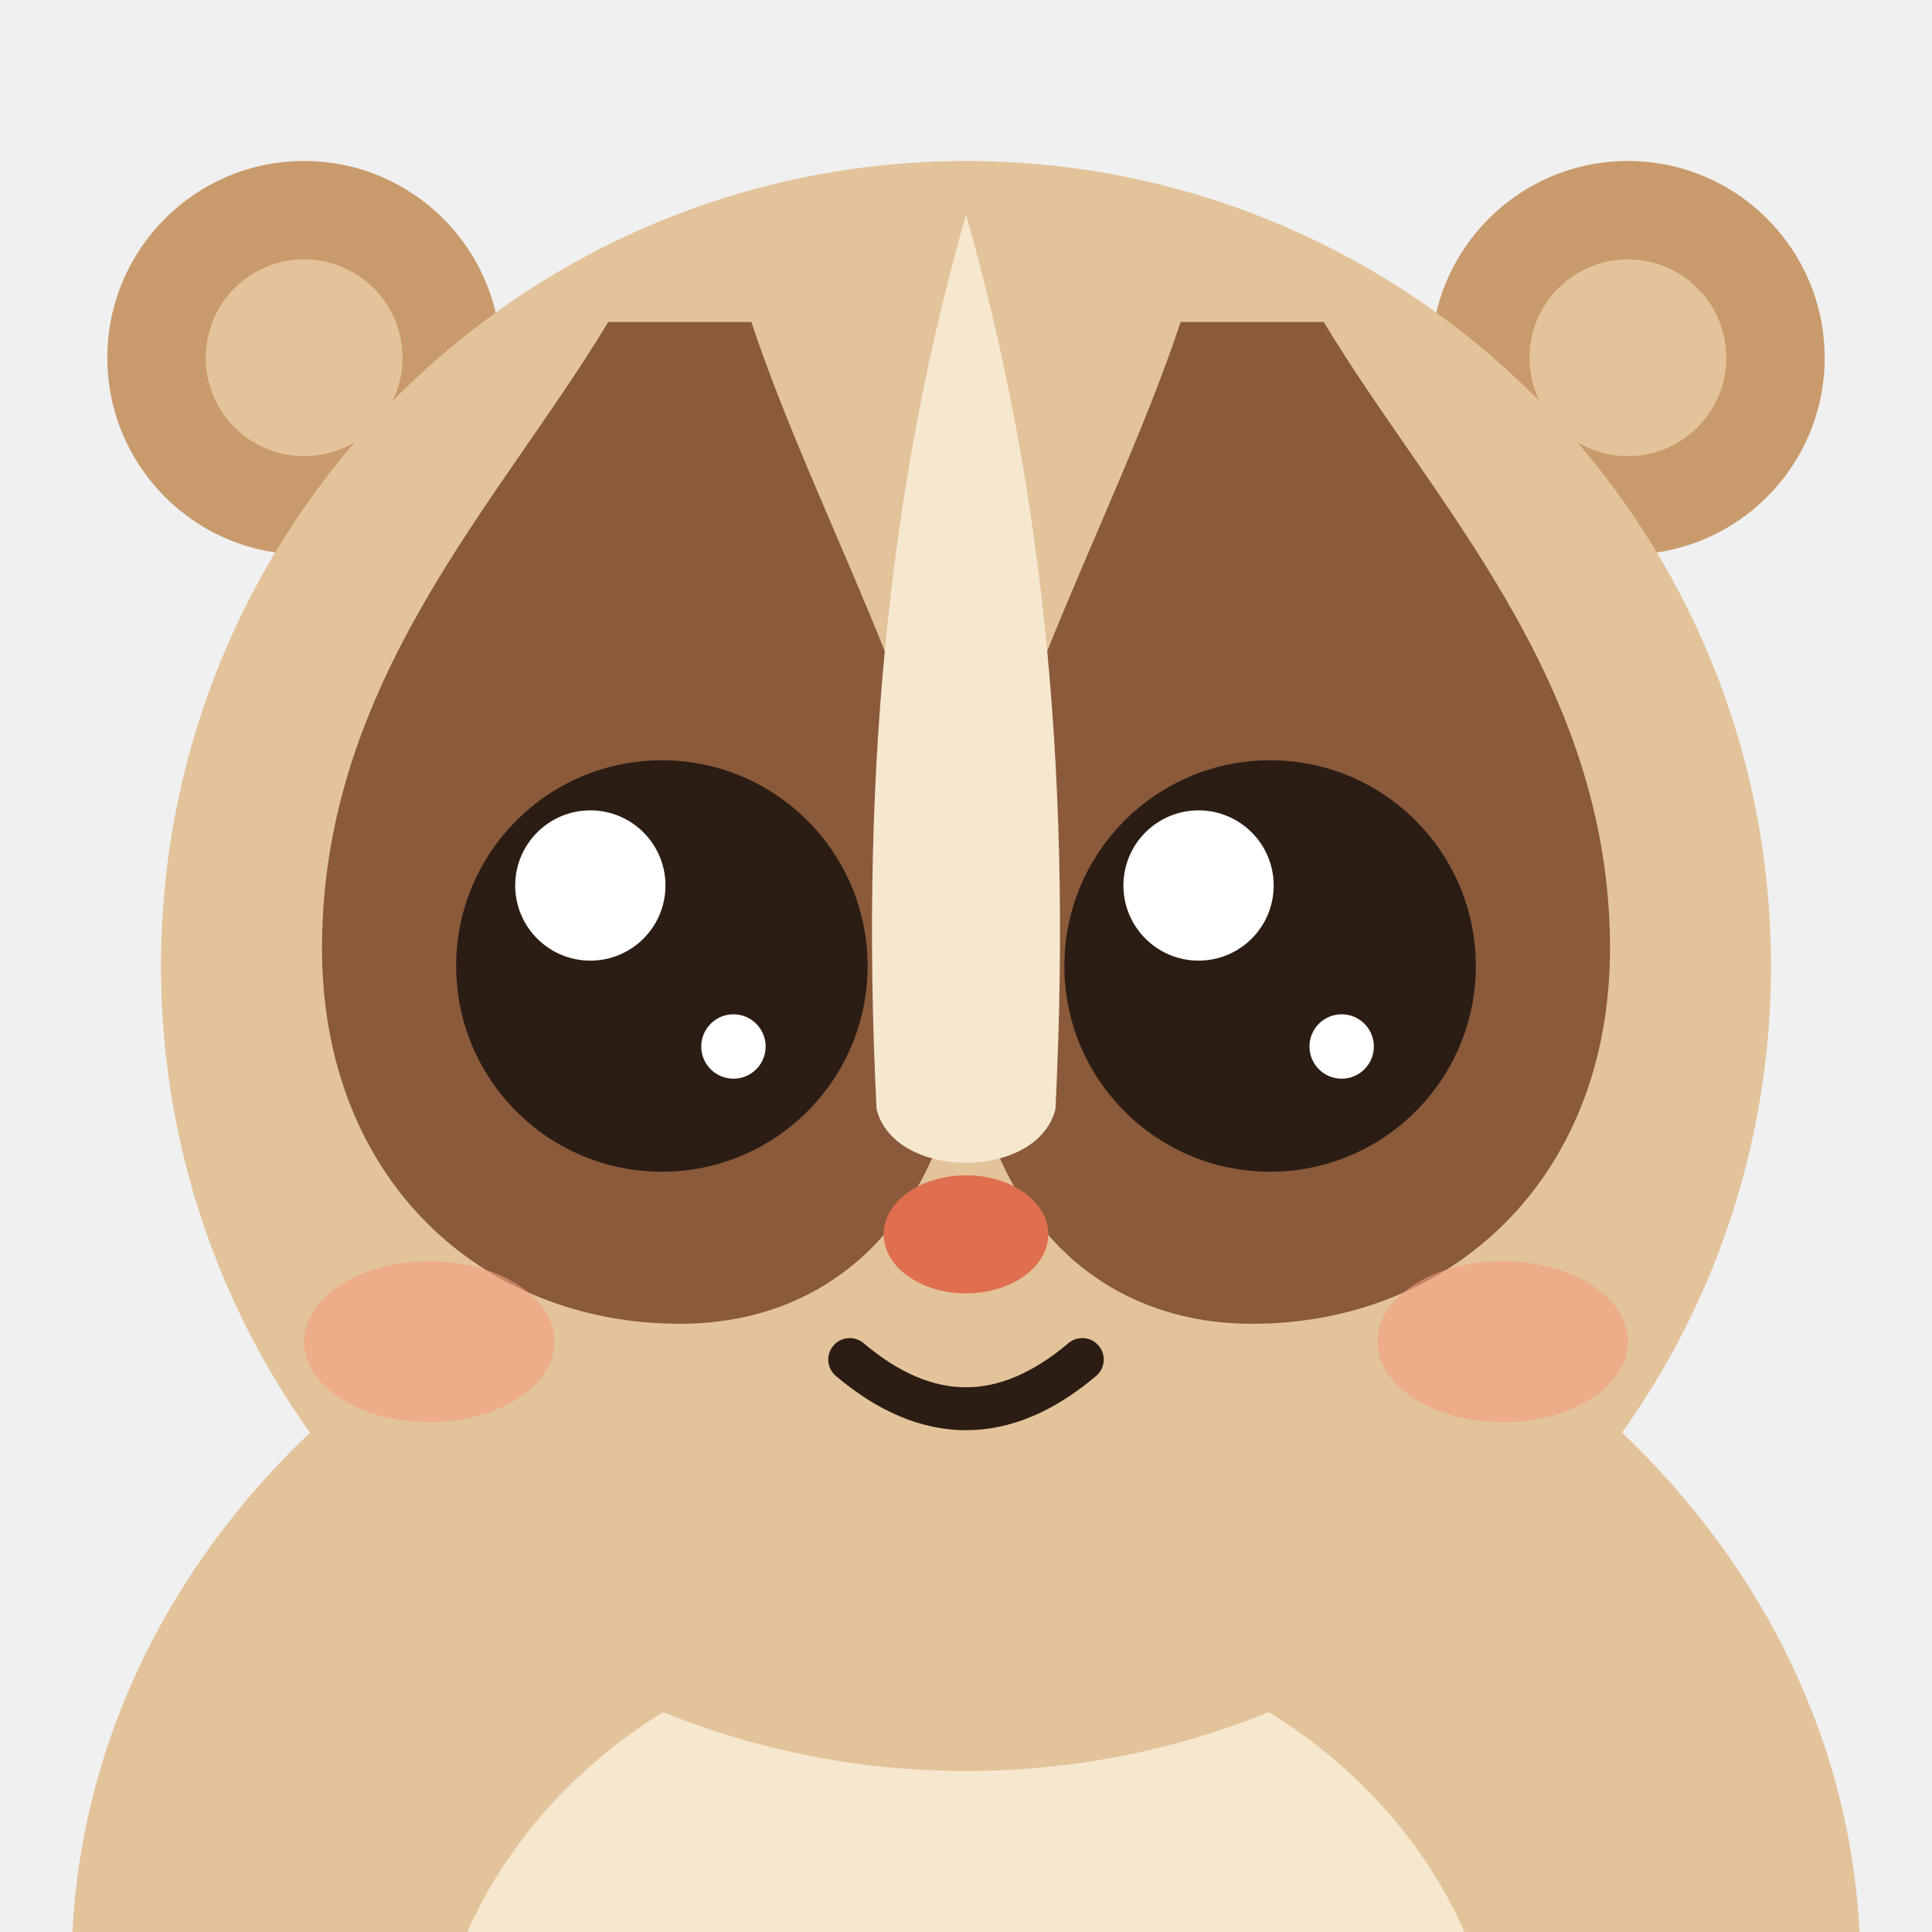
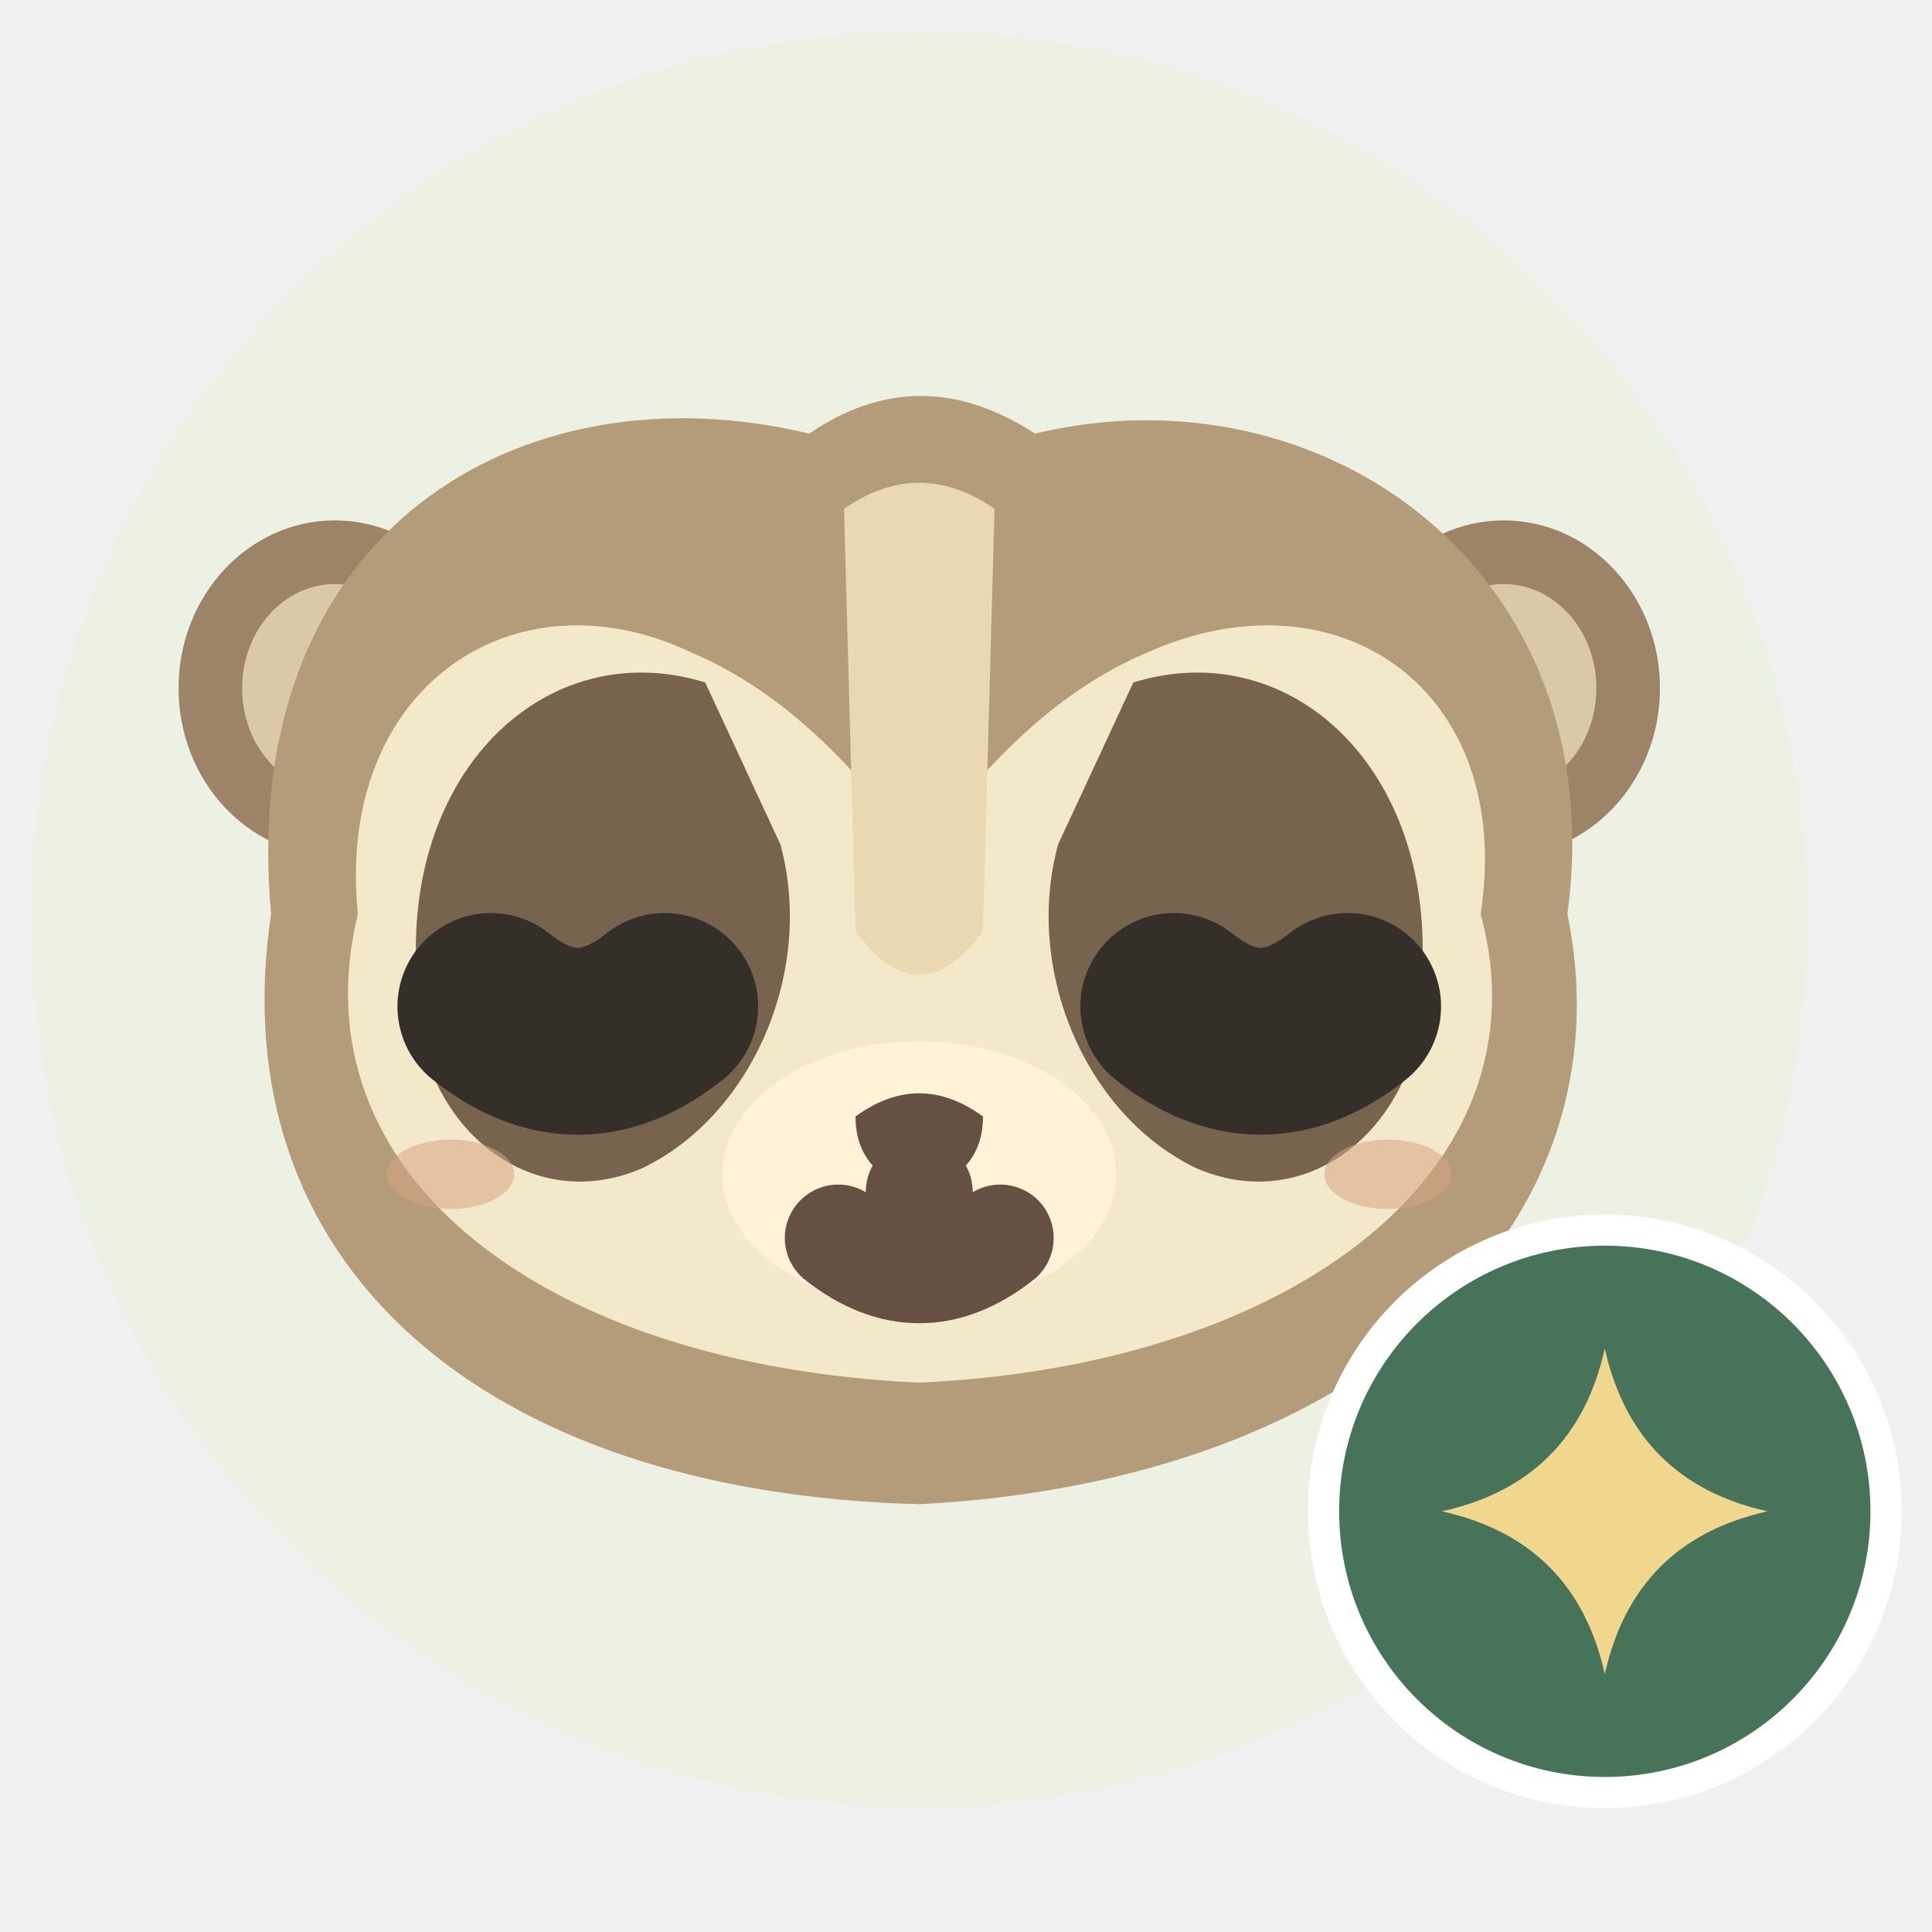
- <svg xmlns="http://www.w3.org/2000/svg" width="108" height="108" viewBox="66 42 108 108">
-   <circle cx="190" cy="54" r="5" fill="#f4b942" />
-   <circle cx="40" cy="80" r="3.5" fill="#f4b942" />
-   <circle cx="58" cy="44" r="2.5" fill="#f29f7c" />
-   <path d="M200 150C210 128 230 122 246 126C240 144 222 154 200 150Z" fill="#6fb38a" />
-   <path d="M40 176C28 158 10 154 -4 158C2 176 22 184 40 176Z" fill="#2a7a5c" />
-   <circle cx="83" cy="62" r="11" fill="#c99a6b" />
-   <circle cx="157" cy="62" r="11" fill="#c99a6b" />
-   <circle cx="83" cy="62" r="5.5" fill="#e3c39a" />
-   <circle cx="157" cy="62" r="5.5" fill="#e3c39a" />
-   <ellipse cx="120" cy="152" rx="50" ry="44" fill="#e3c39a" />
-   <ellipse cx="120" cy="160" rx="30" ry="27" fill="#f6e7cf" />
-   <circle cx="120" cy="96" r="45" fill="#e3c39a" />
-   <path d="M100 60C94 70 84 80 84 95C84 108 93 116 104 116C114 116 120 108 120 97C120 85 112 72 108 60Z" fill="#8a5a3b" />
-   <path d="M140 60C146 70 156 80 156 95C156 108 147 116 136 116C126 116 120 108 120 97C120 85 128 72 132 60Z" fill="#8a5a3b" />
-   <path d="M120 54C116 68 114 84 115 104C116 108 124 108 125 104C126 84 124 68 120 54Z" fill="#f6e7cf" />
-   <circle cx="103" cy="96" r="11.5" fill="#2b1d14" />
-   <circle cx="137" cy="96" r="11.5" fill="#2b1d14" />
-   <circle cx="99" cy="91.5" r="4.2" fill="#ffffff" />
-   <circle cx="133" cy="91.5" r="4.2" fill="#ffffff" />
-   <circle cx="107" cy="100.5" r="1.8" fill="#ffffff" />
-   <circle cx="141" cy="100.5" r="1.8" fill="#ffffff" />
-   <path d="M113.5 118Q120 123.5 126.5 118" fill="none" stroke="#2b1d14" stroke-width="2.4" stroke-linecap="round" stroke-linejoin="round" />
-   <ellipse cx="120" cy="111" rx="4.6" ry="3.3" fill="#df6f4f" />
-   <ellipse cx="90" cy="117" rx="7" ry="4.5" fill="#f29f7c" fill-opacity="0.600" />
-   <ellipse cx="150" cy="117" rx="7" ry="4.5" fill="#f29f7c" fill-opacity="0.600" />
-   <path d="M-6 182C60 164 150 172 248 152" fill="none" stroke="#a65a37" stroke-width="15" stroke-linecap="round" stroke-linejoin="round" />
-   <path d="M30 177C70 168 120 170 170 166" fill="none" stroke="#d2794f" stroke-width="3" stroke-linecap="round" stroke-linejoin="round" />
-   <ellipse cx="88" cy="170" rx="13" ry="10" fill="#c99a6b" />
-   <ellipse cx="152" cy="165" rx="13" ry="10" fill="#c99a6b" />
-   <path d="M82 166v6M88 165v7M94 166v6M146 161v6M152 160v7M158 161v6" fill="none" stroke="#8a5a3b" stroke-width="1.8" stroke-linecap="round" stroke-linejoin="round" />
+ <svg xmlns="http://www.w3.org/2000/svg" width="124" height="124" viewBox="1050 278 124 124" fill="none">
+   <circle cx="1109" cy="337" r="57" fill="#EDF1E3" />
+   <path d="M1071.49 332.943C1077.02 332.943 1081.51 328.12 1081.51 322.171C1081.51 316.222 1077.02 311.4 1071.49 311.4C1065.95 311.4 1061.46 316.222 1061.46 322.171C1061.46 328.12 1065.95 332.943 1071.49 332.943Z" fill="#9D8469" />
+   <path d="M1146.51 332.943C1152.05 332.943 1156.54 328.12 1156.54 322.171C1156.54 316.222 1152.05 311.4 1146.51 311.4C1140.98 311.4 1136.49 316.222 1136.49 322.171C1136.49 328.12 1140.98 332.943 1146.51 332.943Z" fill="#9D8469" />
+   <path d="M1071.49 328.857C1074.77 328.857 1077.43 325.864 1077.43 322.171C1077.43 318.479 1074.77 315.486 1071.49 315.486C1068.2 315.486 1065.54 318.479 1065.54 322.171C1065.54 325.864 1068.2 328.857 1071.49 328.857Z" fill="#DBC8A8" />
+   <path d="M1146.51 328.857C1149.8 328.857 1152.46 325.864 1152.46 322.171C1152.46 318.479 1149.8 315.486 1146.51 315.486C1143.23 315.486 1140.57 318.479 1140.57 322.171C1140.57 325.864 1143.23 328.857 1146.51 328.857Z" fill="#DBC8A8" />
+   <path d="M1067.4 336.657C1065.17 312.143 1083.37 301.371 1101.94 305.829C1106.65 302.61 1111.48 302.61 1116.43 305.829C1135 301.371 1153.57 314.743 1150.6 336.657C1154.69 356.714 1137.6 373.057 1109 374.543C1080.77 373.8 1064.06 358.943 1067.4 336.657Z" fill="#B49B79" />
+   <path d="M1072.97 336.657C1071.49 322.171 1083 314.371 1094.51 319.943C1099.71 322.171 1104.54 326.505 1109 332.943C1113.46 326.505 1118.29 322.171 1123.49 319.943C1135.74 314.371 1147.26 322.171 1145.03 336.657C1149.49 353 1133.14 365.629 1109 366.743C1084.86 365.629 1068.89 353.371 1072.97 336.657Z" fill="#F4E8CA" />
+   <path d="M1095.26 321.8C1085.6 318.828 1076.69 326.628 1076.69 338.886C1075.57 349.286 1083.37 356.343 1091.17 353C1098.23 349.657 1102.31 340.371 1100.09 332.2L1095.26 321.8Z" fill="#78634F" />
+   <path d="M1122.74 321.8C1132.4 318.828 1141.31 326.628 1141.31 338.886C1142.43 349.286 1134.63 356.343 1126.83 353C1119.77 349.657 1115.69 340.371 1117.91 332.2L1122.74 321.8Z" fill="#78634F" />
+   <path d="M1104.17 310.657C1107.39 308.428 1110.61 308.428 1113.83 310.657L1113.09 337.771C1110.36 341.486 1107.64 341.486 1104.91 337.771L1104.17 310.657Z" fill="#E9D8B2" />
+   <path d="M1081.51 342.6C1085.23 345.572 1088.94 345.572 1092.66 342.6M1125.34 342.6C1129.06 345.572 1132.77 345.572 1136.49 342.6" stroke="#352F29" stroke-width="12" stroke-linecap="round" />
+   <path d="M1109 361.914C1115.97 361.914 1121.63 358.09 1121.63 353.371C1121.63 348.653 1115.97 344.829 1109 344.829C1102.03 344.829 1096.37 348.653 1096.37 353.371C1096.37 358.09 1102.03 361.914 1109 361.914Z" fill="#FFF2D7" />
+   <path d="M1104.91 349.657C1107.64 347.676 1110.36 347.676 1113.09 349.657C1113.09 352.133 1111.72 353.743 1109 354.486C1106.28 353.743 1104.91 352.133 1104.91 349.657Z" fill="#665044" />
+   <path d="M1109 354.486V356.714M1103.8 357.457C1107.27 360.181 1110.73 360.181 1114.2 357.457" stroke="#665044" stroke-width="6.857" stroke-linecap="round" />
+   <path opacity="0.55" d="M1078.91 355.6C1081.17 355.6 1083 354.602 1083 353.371C1083 352.141 1081.17 351.143 1078.91 351.143C1076.66 351.143 1074.83 352.141 1074.83 353.371C1074.83 354.602 1076.66 355.6 1078.91 355.6Z" fill="#D6A484" />
+   <path opacity="0.55" d="M1139.09 355.6C1141.34 355.6 1143.17 354.602 1143.17 353.371C1143.17 352.141 1141.34 351.143 1139.09 351.143C1136.83 351.143 1135 352.141 1135 353.371C1135 354.602 1136.83 355.6 1139.09 355.6Z" fill="#D6A484" />
+   <path d="M1153 393.05C1162.97 393.05 1171.05 384.969 1171.05 375C1171.05 365.031 1162.97 356.95 1153 356.95C1143.03 356.95 1134.95 365.031 1134.95 375C1134.95 384.969 1143.03 393.05 1153 393.05Z" fill="#47735A" stroke="white" stroke-width="2" />
+   <path d="M1153 364.55C1154.27 370.25 1157.75 373.733 1163.45 375C1157.75 376.267 1154.27 379.75 1153 385.45C1151.73 379.75 1148.25 376.267 1142.55 375C1148.25 373.733 1151.73 370.25 1153 364.55Z" fill="#F1D78D" />
</svg>
